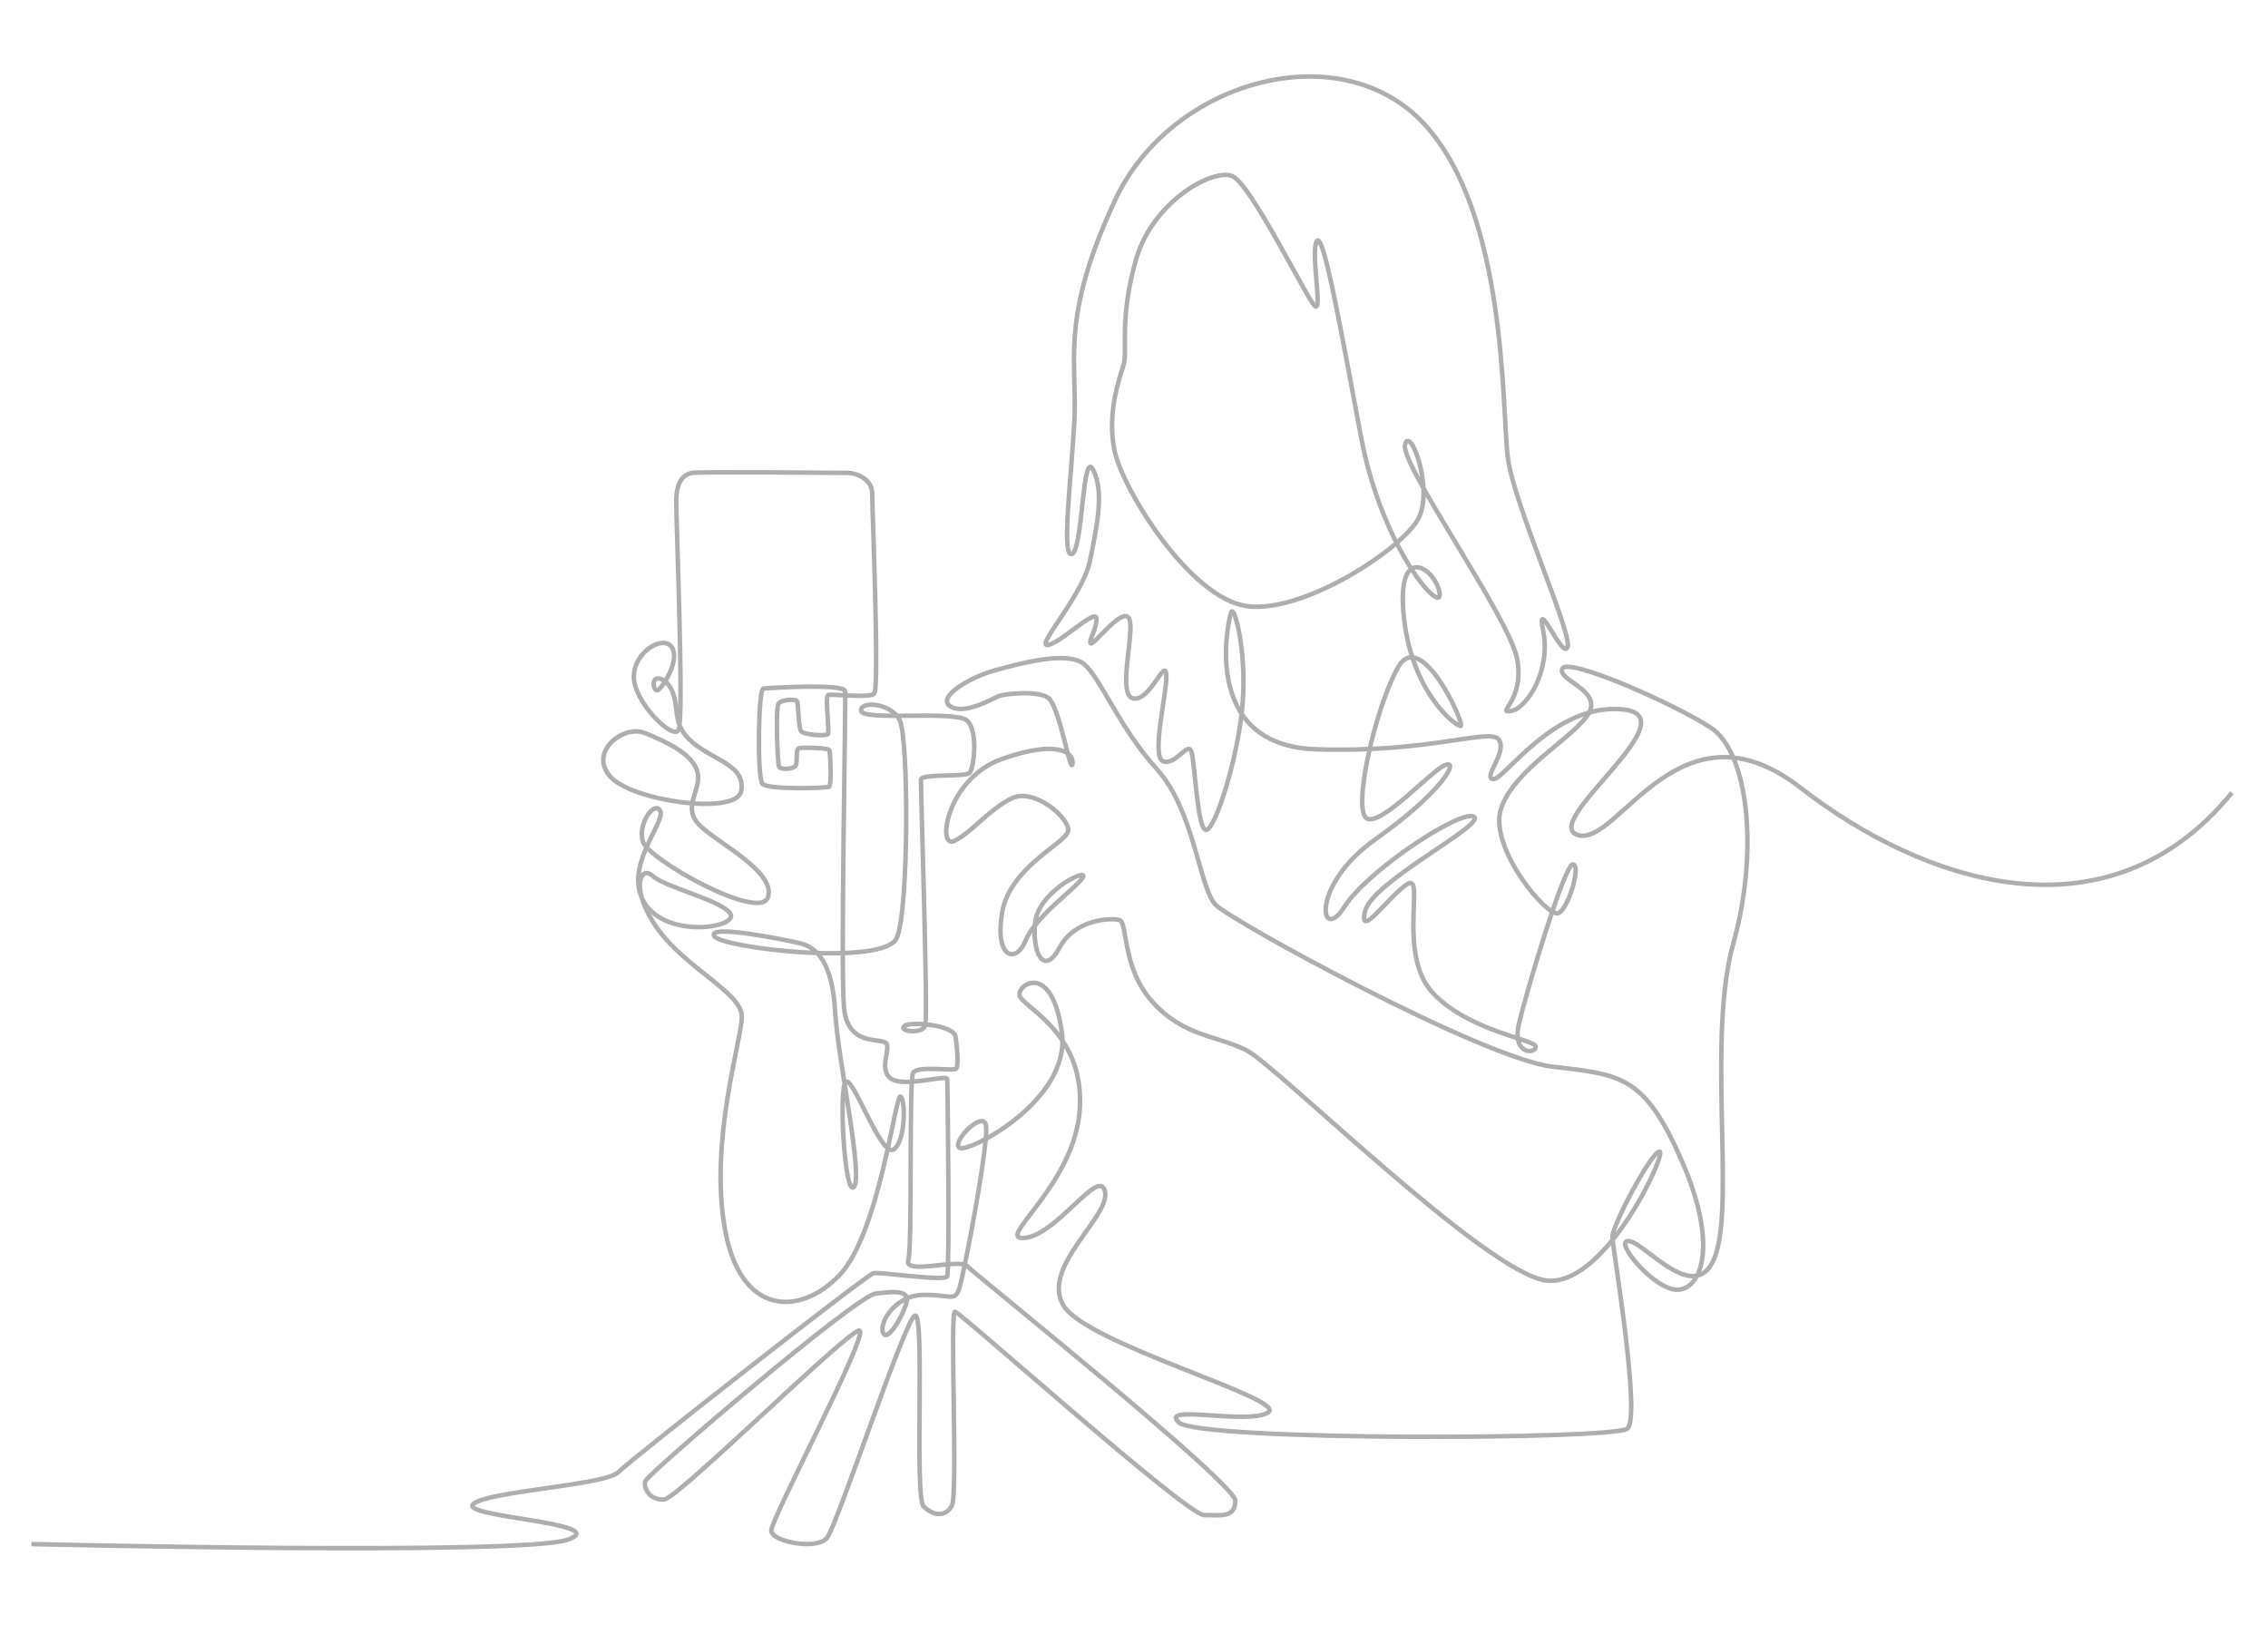
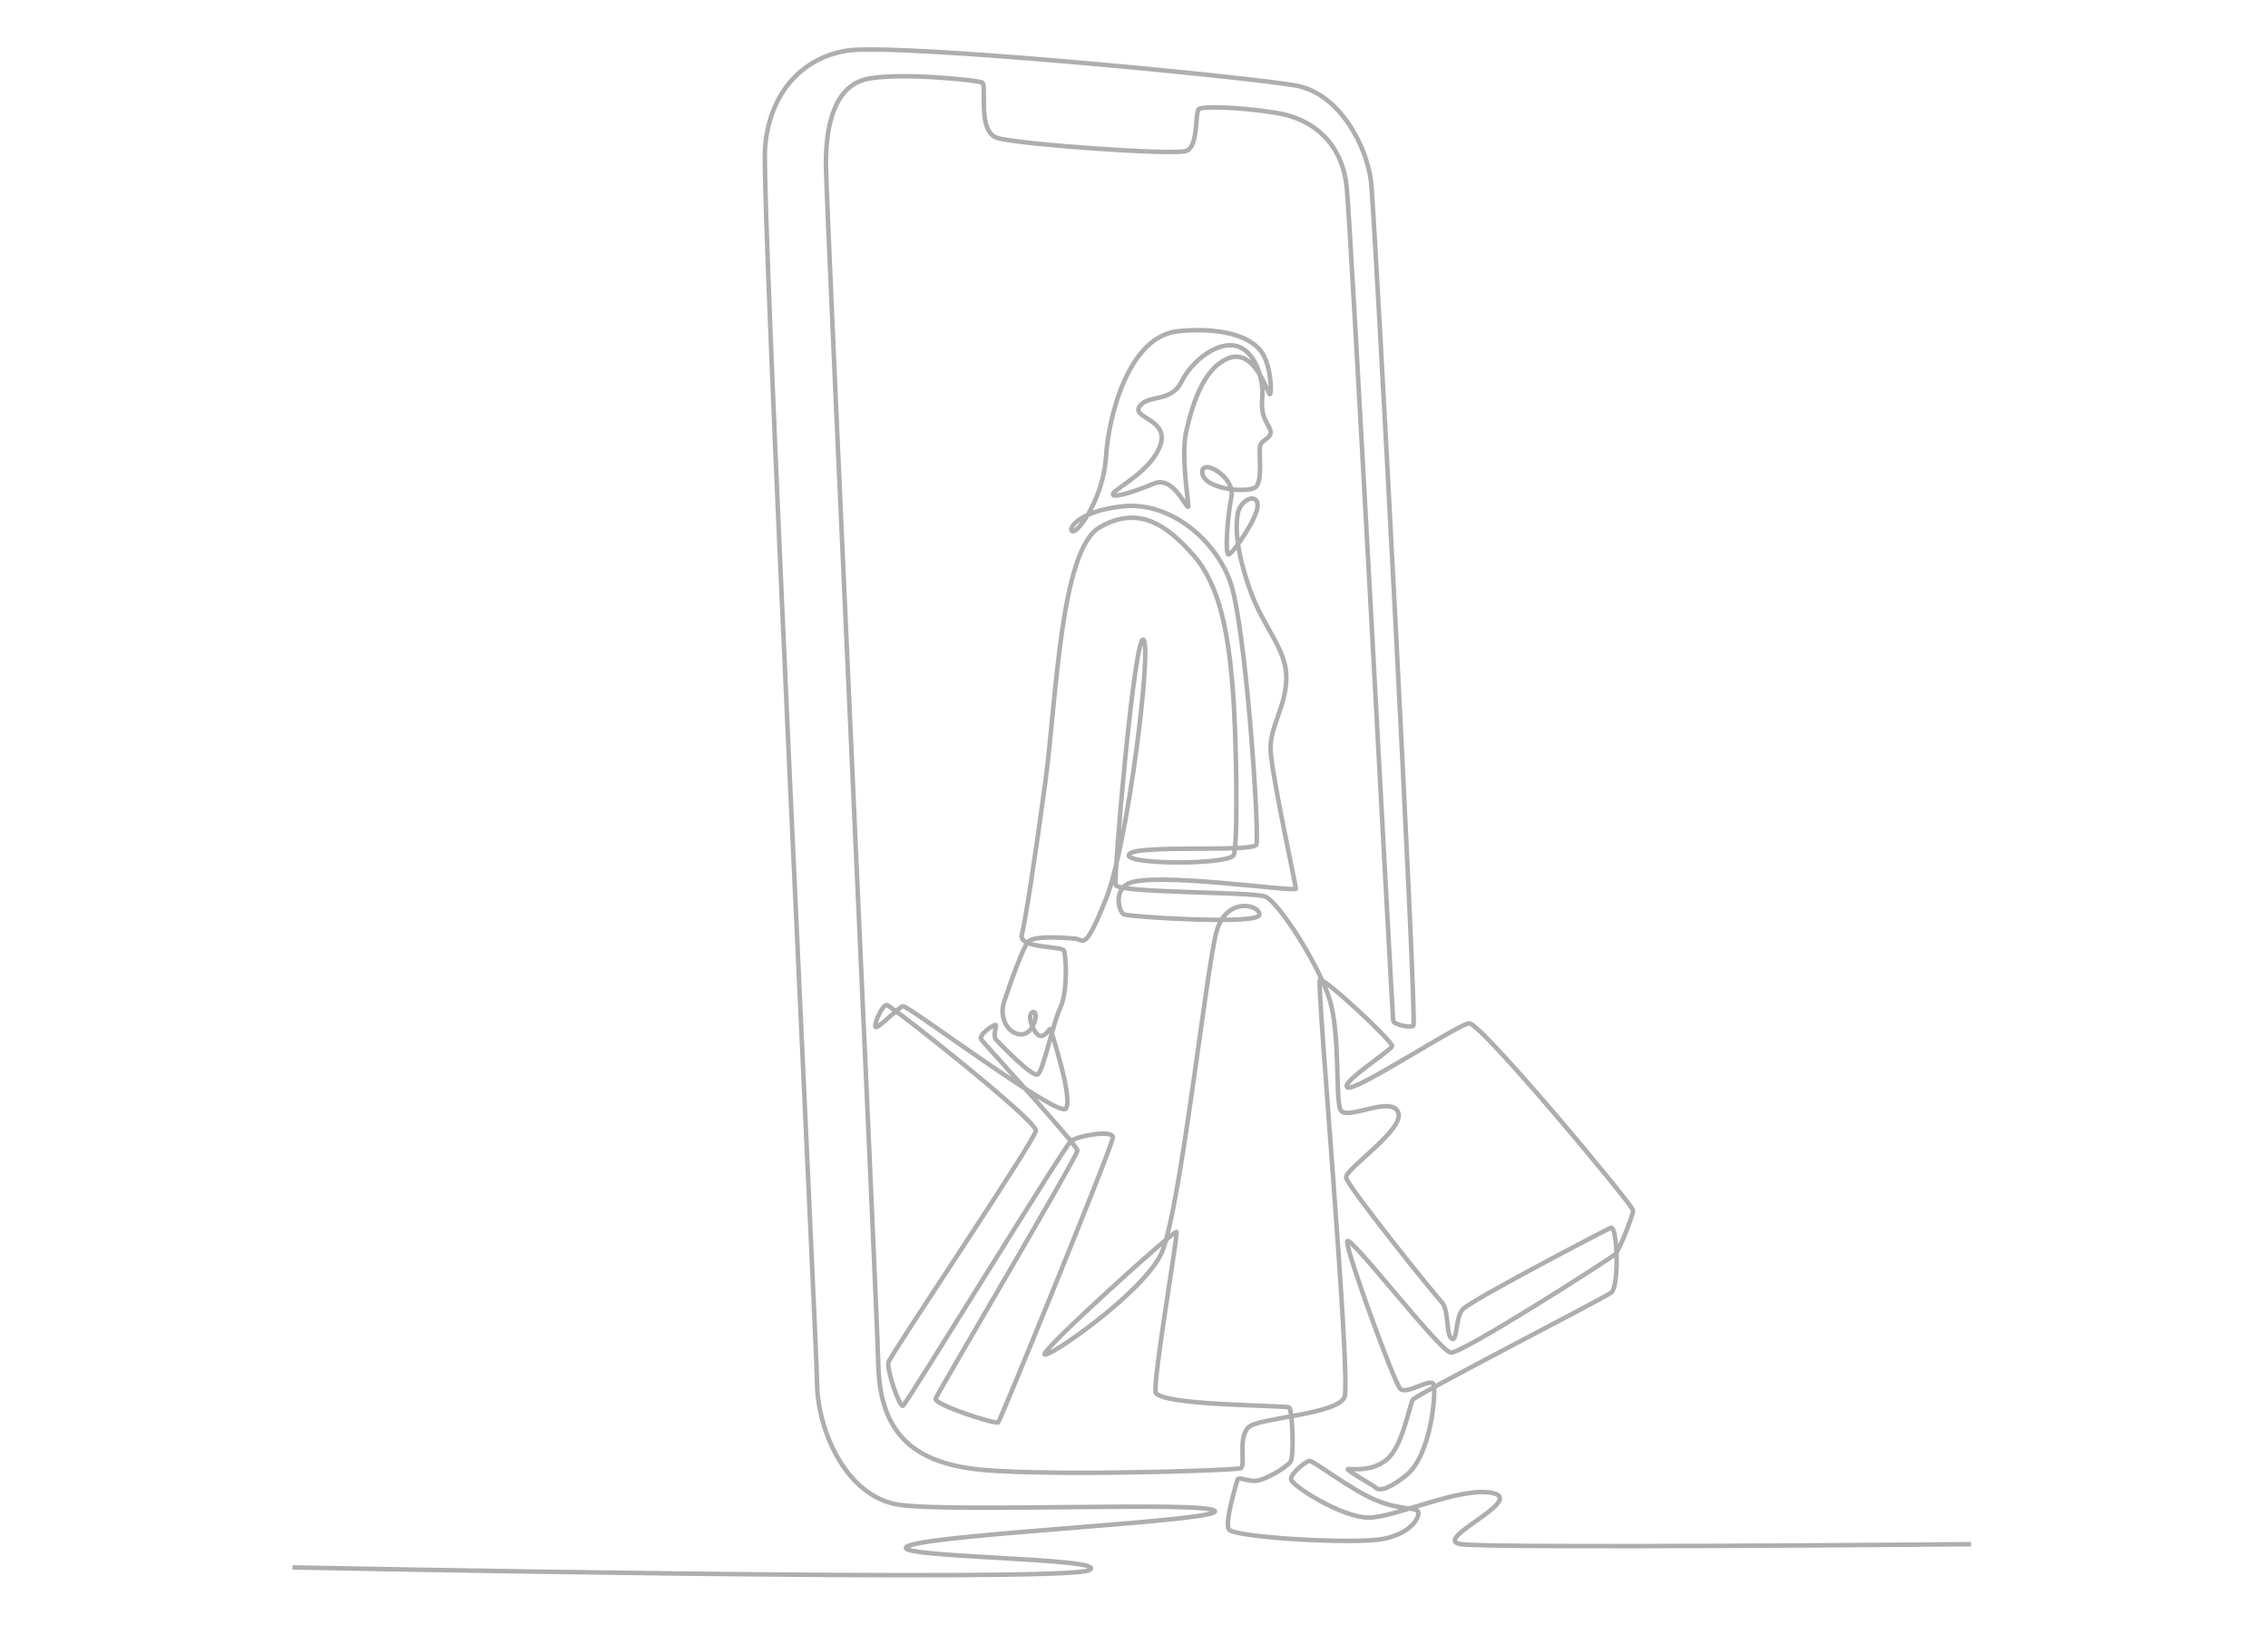
<svg xmlns="http://www.w3.org/2000/svg" width="504" height="361" viewBox="0 0 504 361" fill="none">
-   <path d="M7 343.084C7 343.084 116.676 345.717 126.362 342.053C136.048 338.389 102.016 337.081 105.158 334.203C108.299 331.323 134.479 330.015 137.357 327.137C140.236 324.258 192.565 283.257 194.078 282.908C195.591 282.559 209.901 284.769 210.483 283.606C211.065 282.442 210.599 240.802 210.483 239.755C210.367 238.708 201.175 241.616 198.15 239.755C195.125 237.893 197.917 233.242 196.987 231.845C196.056 230.449 188.377 232.776 187.563 223.935C186.749 215.096 188.028 155.309 187.796 153.565C187.563 151.82 170.809 152.867 169.646 152.983C168.483 153.099 168.25 172.756 169.413 174.152C170.576 175.548 183.491 175.083 184.189 174.85C184.887 174.617 184.48 167.362 184.348 166.751C184.218 166.141 178.763 166.054 177.673 166.228C176.582 166.401 177.411 169.499 176.713 170.24C176.015 170.982 173.484 170.982 173.135 170.415C172.786 169.849 172.306 157.287 173.004 156.327C173.702 155.367 176.8 155.324 177.105 155.76C177.411 156.195 177.411 161.43 177.978 162.39C178.546 163.349 183.475 163.568 183.956 163.131C184.435 162.695 183.258 154.8 184.043 154.451C184.828 154.102 193.031 155.192 194.253 154.145C195.475 153.099 193.817 112.926 193.817 109.611C193.817 106.296 190.021 105.075 188.494 105.075C186.966 105.075 155.684 104.769 153.851 105.075C152.019 105.38 150.273 106.776 150.273 111.486C150.273 116.197 152.018 159.728 150.797 162.171C149.575 164.614 140.762 155.89 140.849 150.308C140.936 144.724 147.481 140.973 149.313 143.852C151.145 146.732 147.248 152.809 146.201 153.332C145.154 153.856 144.63 150.366 146.492 150.772C148.354 151.179 149.75 153.361 150.142 156.457C150.535 159.554 150.404 162.52 155.029 165.835C159.654 169.15 165.806 170.546 164.672 175.867C163.538 181.189 140.501 178.049 135.614 172.552C130.727 167.057 138.581 160.95 143.293 162.869C148.005 164.789 153.939 167.493 154.986 171.506C156.033 175.519 151.379 179.269 155.451 183.34C159.523 187.411 172.321 193.577 170.693 199.276C169.064 204.975 144.166 191.017 142.886 187.062C141.606 183.107 145.446 177.757 146.725 180.199C148.005 182.641 138.232 192.878 143.293 200.728C148.354 208.579 163.712 206.137 162.374 203.171C161.036 200.204 147.76 197.177 145.038 194.621C142.315 192.065 139.861 197.587 146.143 206.369C152.426 215.15 164.846 220.618 164.846 225.851C164.846 231.085 157.662 253.128 161.036 272.784C164.41 292.442 177.674 292.558 186.516 283.369C195.358 274.181 198.936 243.298 200.1 243.647C201.264 243.996 201.281 253.859 198.529 255.424C195.777 256.989 189.774 239.634 188.029 240.332C186.284 241.03 187.68 266.271 189.774 263.712C191.868 261.152 186.167 235.215 185.585 224.746C185.003 214.277 181.746 210.556 177.906 209.625C174.067 208.694 157.08 205.321 158.709 207.996C160.338 210.671 196.638 214.859 199.314 208.345C201.99 201.832 201.932 163.912 199.925 159.986C197.918 156.06 190.937 155.712 191.373 157.98C191.809 160.248 212.228 157.805 214.846 160.073C217.464 162.342 216.417 170.658 215.486 171.705C214.555 172.752 204.782 171.821 204.666 173.218C204.55 174.615 206.295 225.909 205.597 227.886C204.899 229.863 199.663 229.165 200.943 228.002C202.223 226.839 211.966 227.755 212.345 230.328C212.752 233.09 212.985 236.725 212.52 237.423C212.055 238.121 203.91 236.667 202.921 238.354C201.932 240.04 202.8 276.66 201.845 280.024C200.889 283.387 213.189 279.5 214.934 281.333C216.679 283.164 274.708 329.662 274.533 333.5C274.358 337.338 271.392 336.64 267.552 336.64C263.712 336.64 213.45 291.626 212.229 291.452C211.007 291.277 212.927 331.93 211.531 334.547C210.135 337.164 207.342 336.815 205.248 334.722C203.154 332.629 205.597 291.453 203.328 292.325C201.059 293.198 186.05 338.909 183.782 341.701C181.513 344.492 171.565 342.574 171.391 340.131C171.216 337.688 193.555 295.64 190.937 295.64C188.319 295.64 150.797 332.803 147.656 333.151C144.515 333.5 142.944 330.709 143.38 329.139C143.816 327.568 190.123 288.021 194.544 287.439C198.965 286.857 201.059 286.915 201.525 288.37C201.991 289.825 197.627 298.315 196.348 296.338C195.068 294.36 198.675 287.905 204.958 287.73C211.241 287.555 212.142 289.446 213.19 286.217C214.237 282.989 220.084 252.544 219.036 249.752C217.988 246.961 211.27 254.027 213.277 255.074C215.284 256.121 238.059 244.518 235.965 229.339C233.871 214.16 226.541 218.347 226.541 220.964C226.541 223.582 240.852 228.815 239.979 246.088C239.106 263.362 220.607 275.749 227.762 275.052C234.917 274.354 244.342 259.175 245.563 264.757C246.785 270.341 231.252 281.507 236.313 290.056C241.374 298.606 286.052 310.819 281.863 313.785C277.674 316.751 257.43 311.865 261.968 316.053C266.506 320.241 358.48 319.891 361.621 317.449C364.762 315.007 358.392 277.32 358.305 274.878C358.218 272.435 366.944 255.947 368.776 255.86C370.608 255.773 356.996 285.608 343.907 284.561C330.818 283.514 283.609 236.668 276.977 233.353C270.345 230.038 262.928 230.3 256.034 222.536C249.14 214.772 250.711 204.827 248.704 204.391C246.697 203.955 238.844 204.216 235.44 210.586C232.036 216.955 229.332 211.894 230.03 205.002C230.728 198.11 241.723 192.788 240.676 194.883C239.629 196.976 230.117 203.52 227.936 208.928C225.754 214.337 220.955 212.854 222.7 202.734C224.445 192.615 236.836 187.38 237.36 184.676C237.884 181.971 229.856 174.819 224.707 177.435C219.559 180.052 215.981 184.937 212.054 186.856C208.127 188.776 210.309 172.986 222.7 168.623C235.091 164.261 238.756 167.227 238.32 169.757C237.884 172.287 235.44 156.7 232.881 155.014C230.321 153.327 223.166 154.2 221.944 154.665C220.722 155.13 214.381 158.969 211.182 156.933C207.982 154.898 215.836 150.361 221.013 148.965C226.19 147.57 237.185 144.429 240.908 147.57C244.631 150.71 248.703 161.644 257.08 170.891C265.457 180.139 266.504 197.411 270.169 201.075C273.834 204.739 329.681 235.272 345.039 237.016C360.398 238.761 365.459 239.109 373.662 257.778C381.865 276.447 378.2 286.217 372.964 286.566C367.728 286.915 358.304 275.4 361.969 275.749C365.634 276.098 377.327 291.103 381.341 278.541C385.355 265.978 379.421 230.211 385.18 209.624C390.939 189.035 388.496 167.052 380.119 161.644C371.742 156.235 348.471 145.999 347.193 148.559C345.913 151.118 356.152 153.327 353.01 158.562C349.869 163.796 336.489 170.891 333.579 179.615C330.67 188.339 344.05 204.157 346.377 202.879C348.704 201.599 351.381 192.062 349.518 192.062C347.656 192.062 339.137 220.519 337.534 227.538C335.932 234.557 341.49 234.168 341.257 232.539C341.024 230.911 326.481 229.166 318.453 220.676C310.425 212.185 316.708 194.156 312.868 196.365C309.029 198.576 301.815 209.16 303.327 202.53C304.84 195.9 330.32 183.221 327.527 181.477C324.735 179.732 303.908 193.34 298.673 201.599C293.437 209.858 290.994 196.83 305.654 186.478C320.314 176.126 324.386 168.798 321.245 169.962C318.104 171.124 307.516 183.105 303.909 181.943C300.302 180.78 305.509 157.458 310.657 148.298C315.805 139.138 325.579 161.034 324.619 161.296C323.659 161.558 313.711 153.968 311.966 137.044C310.221 120.12 319.034 126.401 319.907 131.722C320.78 137.044 307.167 122.214 302.455 97.089C297.743 71.965 293.991 51.028 292.595 53.645C291.199 56.262 294.078 70.132 292.071 67.865C290.064 65.597 278.022 41.083 273.921 39.164C269.82 37.244 256.207 44.572 252.455 57.658C248.703 70.743 250.535 78.158 249.75 80.862C248.965 83.567 245.911 91.418 247.656 100.054C249.401 108.691 264.497 133.03 277.15 134.687C289.803 136.345 311.705 121.864 315.196 115.234C318.686 108.604 313.276 94.297 312.229 98.833C311.182 103.37 335.615 137.392 337.186 146.639C338.758 155.887 332.299 158.503 335.79 157.98C339.28 157.456 344.692 148.908 342.946 140.271C341.201 131.634 347.308 146.814 348.355 143.76C349.402 140.707 336.488 112.268 335.091 101.8C333.695 91.332 335.091 47.539 316.417 27.474C297.743 7.41 260.221 17.878 247.83 44.398C235.439 70.918 239.453 80.34 238.755 93.426C238.057 106.511 235.788 124.134 238.231 123.087C240.674 122.04 240.5 99.533 242.943 104.418C245.386 109.304 243.816 116.632 242.245 124.482C240.674 132.333 230.028 143.674 232.821 143.325C235.613 142.976 243.467 135.124 243.641 137.393C243.816 139.661 241.721 142.627 242.419 142.976C243.117 143.325 249.749 134.427 250.971 137.568C252.193 140.708 248.179 154.492 251.844 155.19C255.509 155.888 258.825 146.291 259.174 149.781C259.523 153.27 255.684 168.101 258.476 169.148C261.268 170.195 263.973 164.614 264.759 167.012C265.544 169.41 266.068 184.677 268.075 184.415C270.082 184.153 275.056 168.625 276.103 156.761C277.15 144.897 274.271 134.079 273.572 136.085C272.873 138.092 266.795 165.542 292.275 166.473C317.755 167.404 331.252 161.587 333.113 164.379C334.975 167.171 329.39 172.87 331.833 173.103C334.276 173.336 345.419 156.055 360.687 157.633C375.956 159.212 341.81 182.932 350.71 185.549C359.611 188.166 373.25 154.143 400.188 175.08C427.125 196.018 468.251 210.15 496 176.127" stroke="#AEAEAE" stroke-miterlimit="10" />
+   <path d="M65 348.27C65 348.27 236.358 351.713 242.021 348.885C247.684 346.056 195.242 346.179 201.89 343.473C208.537 340.767 271.812 337.939 269.965 335.725C268.119 333.511 211.984 336.094 199.92 334.372C187.856 332.65 181.701 317.523 181.578 307.56C181.455 297.598 169.145 44.489 170.006 32.928C170.868 21.367 177.516 13.127 187.979 11.282C198.443 9.437 278.213 17.185 288.061 19.03C297.909 20.875 303.818 32.805 304.68 40.43C305.542 48.055 314.959 227.434 314.097 227.926C313.236 228.418 309.789 227.68 309.604 226.819C309.419 225.958 300.248 51.007 299.264 41.537C298.279 32.067 292.124 26.409 283.506 25.056C274.889 23.704 267.442 23.642 266.457 24.195C265.472 24.749 266.457 32.559 263.564 33.543C260.671 34.527 226.264 32.067 221.647 30.652C217.031 29.238 219.432 18.968 218.262 18.354C217.093 17.738 198.566 15.955 192.164 17.677C185.763 19.399 183.424 27.147 183.547 36.986C183.67 46.825 194.811 288.313 195.18 303.256C195.55 318.199 202.751 324.471 215.862 326.316C228.972 328.161 274.397 326.777 275.689 326.224C276.982 325.67 274.766 318.66 277.905 316.815C281.044 314.971 297.201 314.14 298.771 310.451C300.34 306.761 292.554 218.455 293.293 217.718C294.031 216.98 309.666 231.492 309.358 232.476C309.05 233.46 297.663 240.655 299.448 241.639C301.233 242.623 323.945 227.618 326.469 227.372C328.992 227.126 362.907 267.835 362.907 268.942C362.907 270.049 359.83 277.797 358.968 278.658C358.106 279.519 324.869 300.796 322.407 300.55C319.944 300.304 299.756 273.985 299.386 275.83C299.017 277.674 309.727 307.007 311.143 308.544C312.558 310.082 318.036 305.962 318.59 307.622C319.144 309.282 318.098 323.303 312.497 327.792C306.896 332.281 305.849 330.682 305.418 330.313C304.987 329.944 299.202 326.685 299.509 326.439C299.817 326.193 304.495 327.3 308.127 324.348C311.758 321.397 313.174 312.173 313.974 311.004C314.774 309.836 356.198 288.59 358.045 287.206C359.891 285.822 359.43 272.171 357.952 272.816C356.475 273.462 326.838 288.959 325.084 290.896C323.33 292.833 323.884 298.275 322.591 297.445C321.299 296.615 322.037 291.08 320.375 289.327C318.714 287.575 299.417 263.592 299.14 261.655C298.863 259.718 312.435 250.863 310.681 247.081C308.927 243.299 298.956 249.295 297.848 246.528C296.74 243.76 297.848 229.647 295.447 221.991C293.047 214.335 284.091 200.315 281.137 199.208C278.182 198.101 248.422 198.47 247.93 196.625C247.437 194.78 252.115 140.789 254.085 142.141C256.054 143.494 250.638 187.524 245.837 199.577C241.036 211.63 240.851 208.739 238.882 208.555C236.912 208.371 229.711 207.817 228.48 209.231C227.249 210.646 224.294 219.009 223.125 222.637C221.955 226.265 224.048 229.771 226.941 229.832C229.834 229.894 231.003 224.298 229.465 224.912C227.926 225.527 229.957 230.262 231.311 230.201C232.665 230.139 233.342 227.987 233.527 228.848C233.711 229.709 238.574 244.314 236.82 246.343C235.066 248.373 201.705 223.314 200.659 223.56C199.612 223.806 194.627 229.156 194.504 228.11C194.38 227.065 196.104 223.191 197.089 223.314C198.074 223.437 230.449 249.018 230.203 251.232C229.957 253.446 197.95 300.919 197.458 302.641C196.966 304.363 199.92 312.726 200.659 312.357C201.397 311.988 236.481 254.799 237.959 253.569C239.436 252.339 247.314 250.986 247.314 252.708C247.314 254.43 222.325 315.555 221.832 316.047C221.34 316.539 207.429 312.111 207.922 310.758C208.414 309.405 239.436 256.889 239.436 255.659C239.436 254.43 218.878 232.107 218.078 231C217.277 229.893 221.34 227.249 221.34 227.803C221.34 228.356 220.663 230.263 221.34 231C222.017 231.738 229.341 239.364 230.572 238.749C231.804 238.134 233.896 227.618 235.62 223.929C237.343 220.239 236.912 212.183 236.42 211.199C235.927 210.215 226.326 210.707 227.064 207.756C227.803 204.804 229.834 191.952 232.296 173.749C234.758 155.547 235.62 122.217 244.36 117.175C253.1 112.132 259.378 116.744 265.226 123.386C271.073 130.027 272.858 140.604 273.843 151.796C274.828 162.988 275.136 187.77 274.151 189.984C273.166 192.198 249.53 192.198 250.884 189.861C252.239 187.524 278.459 189.492 279.198 187.647C279.936 185.802 276.859 138.452 273.289 128.982C269.719 119.512 259.748 111.394 249.469 112.501C239.19 113.608 237.035 117.974 238.451 118.036C239.867 118.097 245.222 110.349 245.776 101.494C246.33 92.639 250.715 74.636 261.933 73.576C273.15 72.515 279.013 75.559 280.767 78.88C282.522 82.2 282.614 87.412 282.198 87.596C281.783 87.781 278.967 77.311 273.058 79.571C267.149 81.831 264.795 90.779 263.641 95.667C262.487 100.556 263.779 109.227 264.056 112.086C264.333 114.946 261.194 105.445 256.486 107.428C251.777 109.411 246.699 110.933 247.391 109.642C248.084 108.351 255.932 104.615 257.87 98.85C259.809 93.085 251.361 92.946 253.254 90.271C255.147 87.596 260.225 89.533 262.579 84.783C264.933 80.032 270.565 75.882 274.674 76.85C278.782 77.819 280.906 83.953 280.49 88.519C280.075 93.085 282.06 94.238 282.337 95.806C282.614 97.374 280.398 97.697 280.029 99.034C279.659 100.372 280.675 106.829 279.059 108.212C277.443 109.596 267.749 108.812 267.195 105.168C266.641 101.525 274.535 105.86 273.658 110.334C272.781 114.808 272.135 123.432 273.058 123.202C273.981 122.971 279.567 114.992 279.475 112.225C279.383 109.458 275.597 110.933 275.043 114.208C274.489 117.483 274.828 122.709 277.782 131.073C280.737 139.436 285.722 143.986 285.845 150.259C285.968 156.531 282.337 161.205 282.337 166.186C282.337 171.167 287.969 196.625 287.969 197.456C287.969 198.286 256.018 193.556 250.669 196.349C247.467 198.02 248.638 202.621 249.746 203.174C250.854 203.728 279.471 205.527 279.84 203.314C280.209 201.1 272.507 198.943 270.291 207.153C268.075 215.362 262.21 269.311 258.147 278.351C254.085 287.391 231.927 302.518 232.111 300.858C232.296 299.197 261.225 273.001 261.471 273.739C261.717 274.477 256.301 306.208 256.793 309.283C257.286 312.357 285.722 312.234 286.461 312.726C287.2 313.218 287.63 323.488 286.769 324.779C285.907 326.07 281.168 328.838 279.136 329.022C277.105 329.207 275.197 327.915 274.951 328.899C274.705 329.883 272.181 337.939 273.043 339.784C273.905 341.629 301.11 343.166 307.388 341.936C313.667 340.706 315.575 337.016 315.144 335.91C314.713 334.803 311.266 335.664 305.604 333.265C299.941 330.867 291.693 324.349 290.893 324.595C290.093 324.841 286.892 327.3 286.892 328.653C286.892 330.006 298.217 337.262 304.249 337.201C310.281 337.139 324.992 330.068 331.886 331.789C338.78 333.511 317.975 342.12 324.623 343.104C331.27 344.088 438 343.104 438 343.104" stroke="#AEAEAE" stroke-miterlimit="10" />
</svg>
